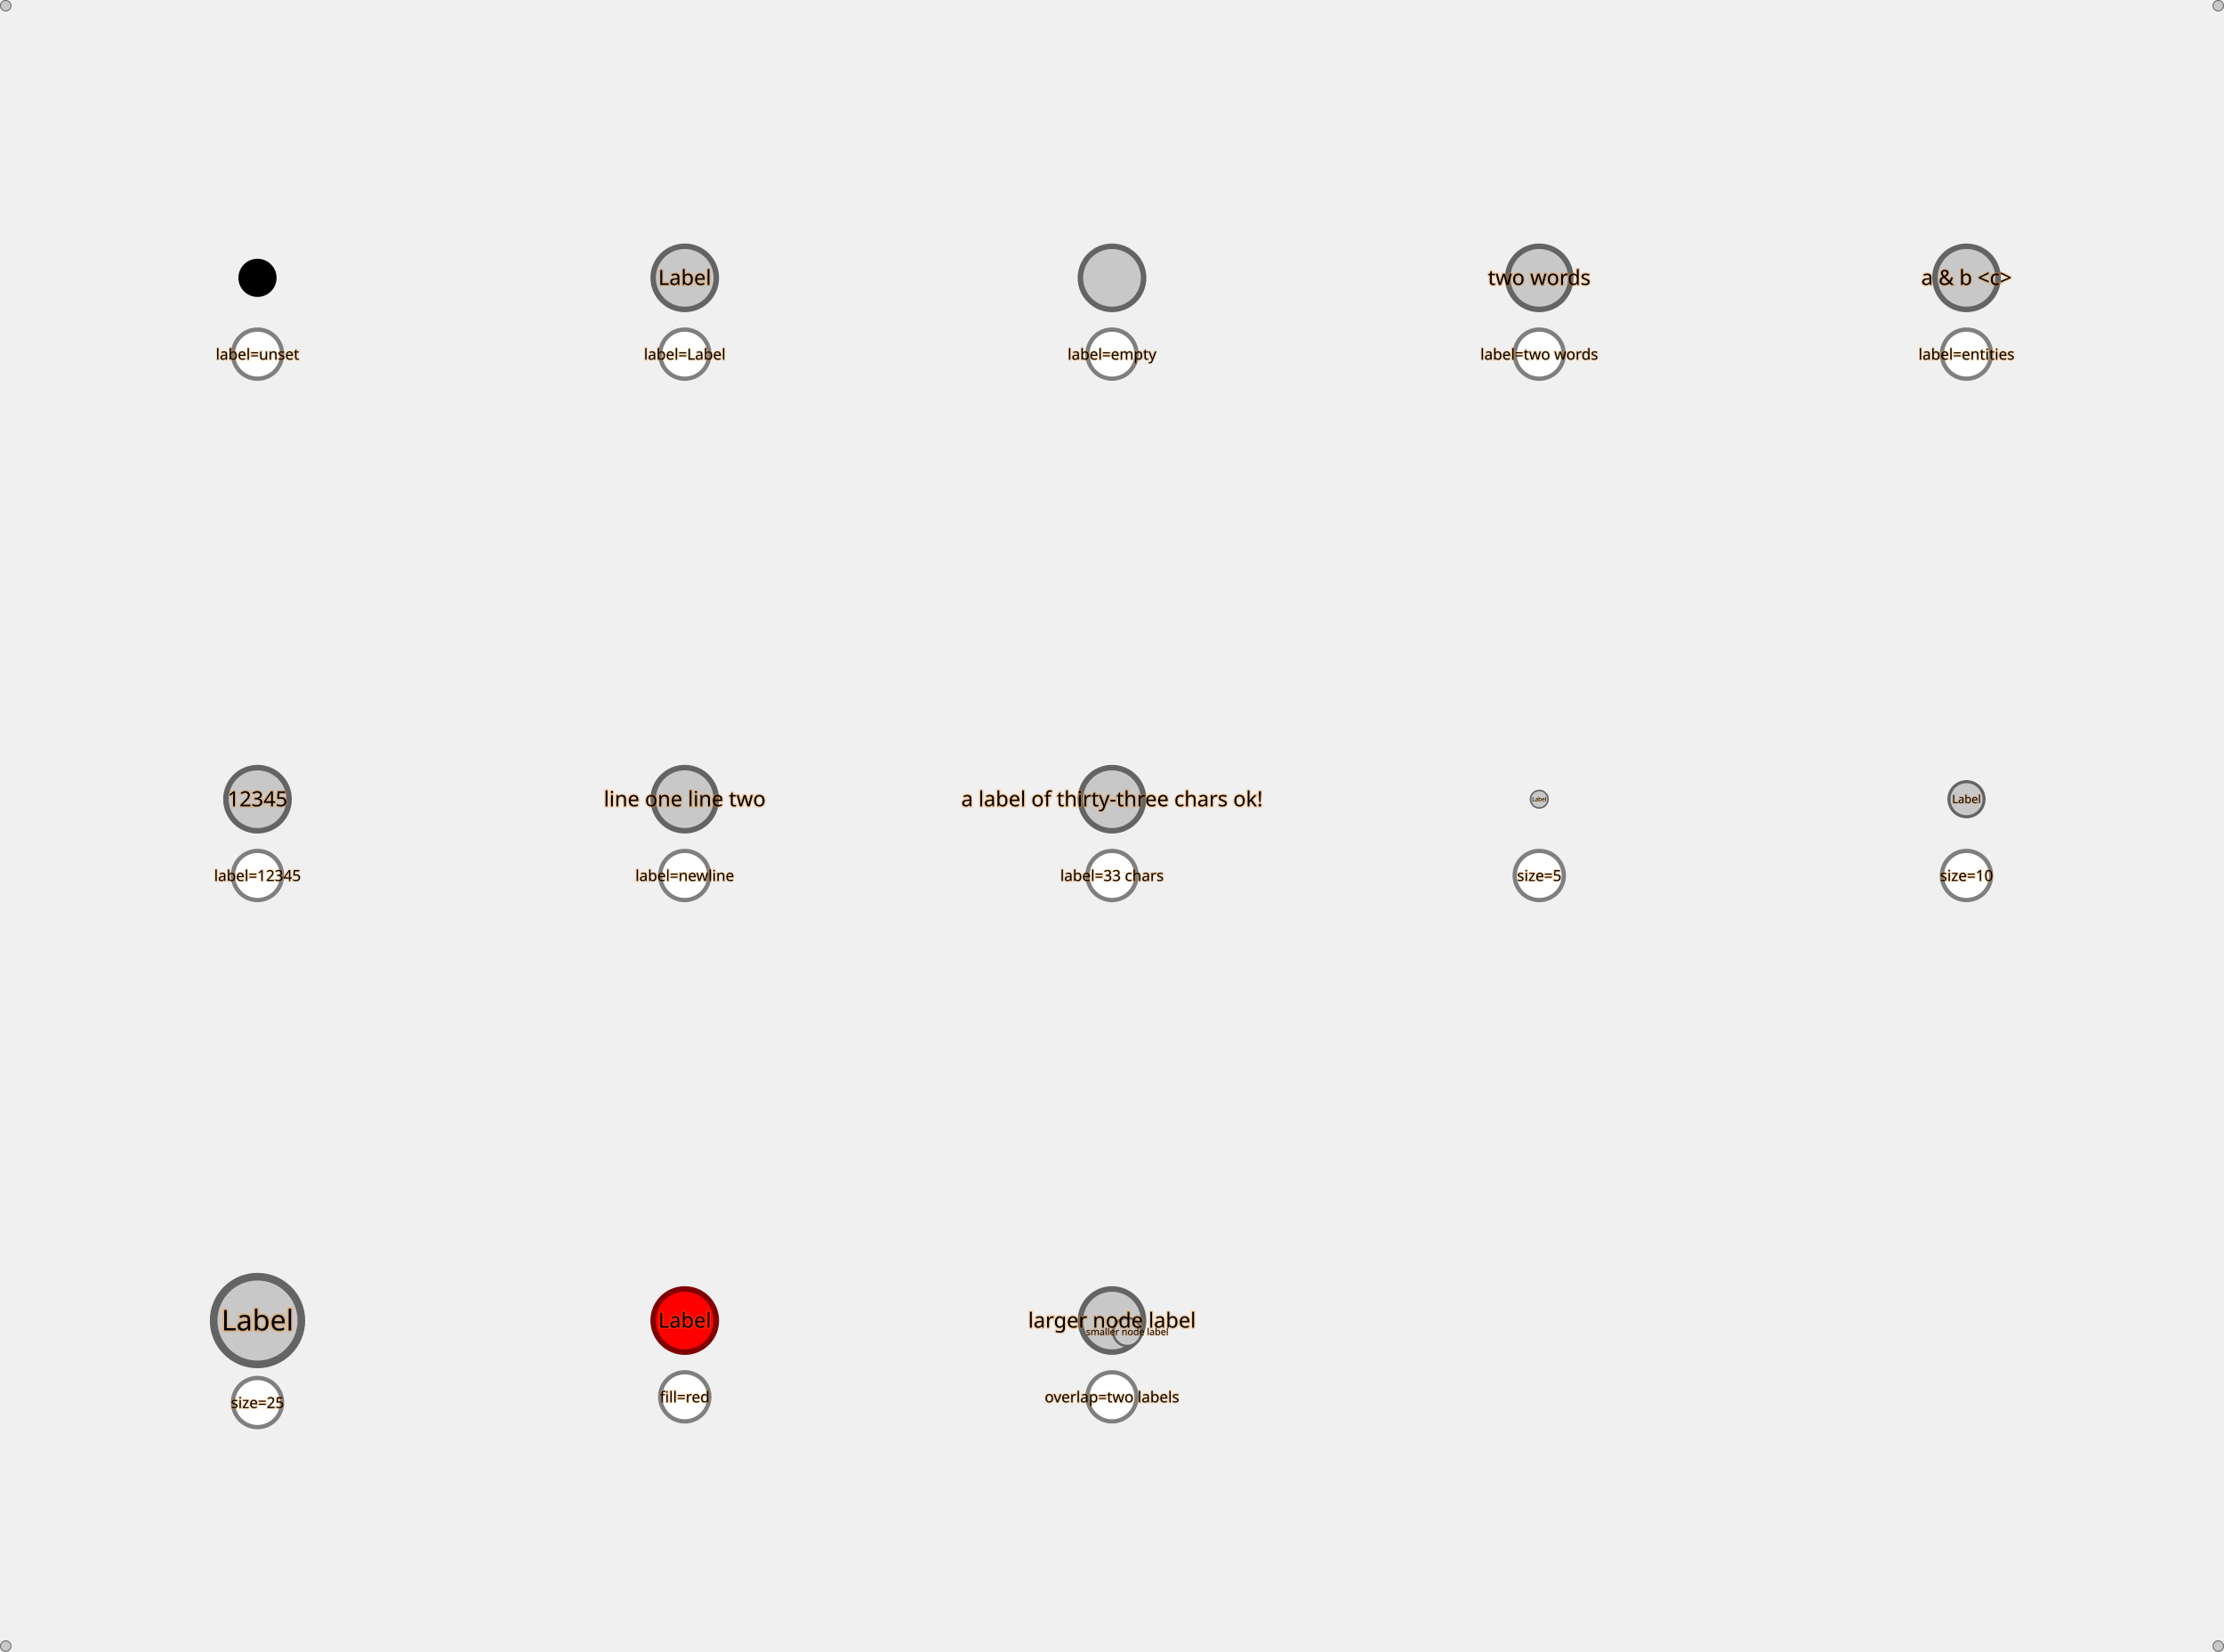
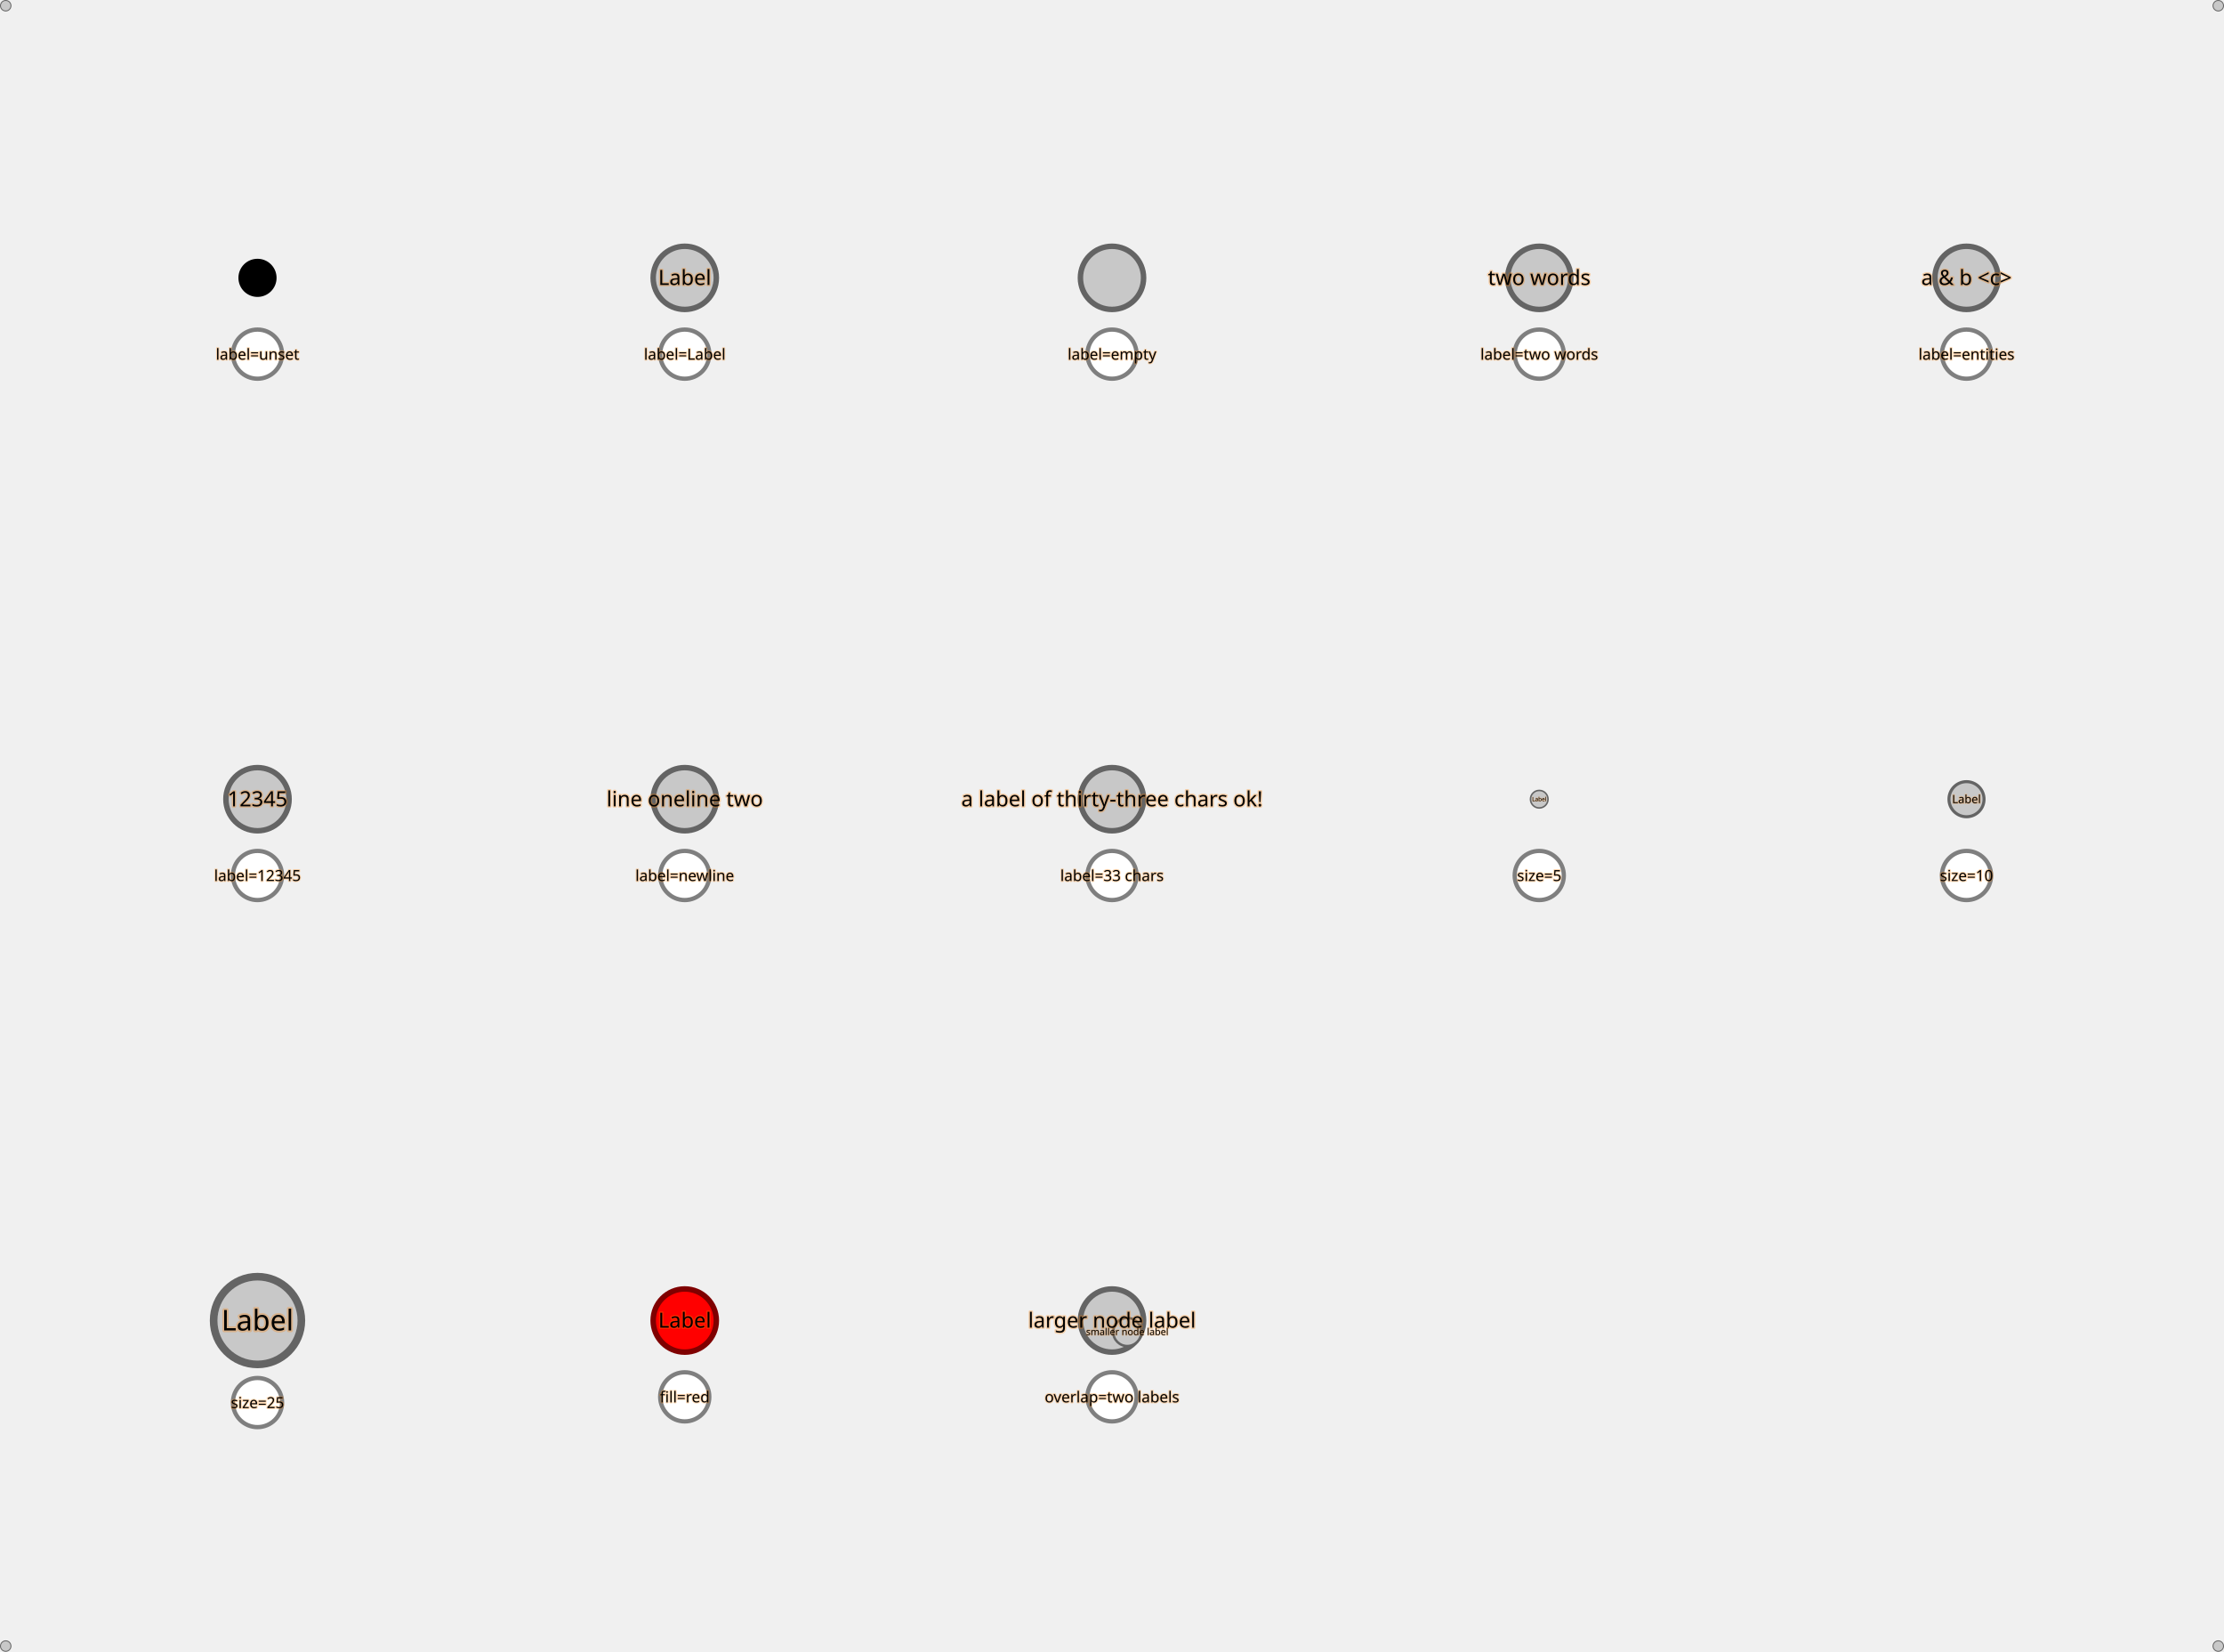
<svg xmlns="http://www.w3.org/2000/svg" contentScriptType="text/ecmascript" width="1166.0" zoomAndPan="magnify" contentStyleType="text/css" viewBox="17 -883 1166 866" height="866.0" preserveAspectRatio="xMidYMid meet" version="1.1">
  <g id="nodes">
    <circle fill-opacity="1.0" fill="#c8c8c8" r="23.0" cx="152.0" class="id_label-node-size-25" cy="-190.67" stroke="#646464" stroke-opacity="1.0" stroke-width="4.0" />
    <circle fill-opacity="1.0" fill="#c8c8c8" r="16.56" cx="376.0" class="id_label-text" cy="-737.33" stroke="#646464" stroke-opacity="1.0" stroke-width="2.88" />
    <circle fill-opacity="1.0" fill="#c8c8c8" r="16.56" cx="600.0" class="id_label-empty" cy="-737.33" stroke="#646464" stroke-opacity="1.0" stroke-width="2.88" />
    <circle fill-opacity="1.0" fill="#c8c8c8" r="16.56" cx="824.0" class="id_label-words" cy="-737.33" stroke="#646464" stroke-opacity="1.0" stroke-width="2.88" />
    <circle fill-opacity="1.0" fill="#c8c8c8" r="16.56" cx="1048.0" class="id_label-entity" cy="-737.33" stroke="#646464" stroke-opacity="1.0" stroke-width="2.88" />
    <circle fill-opacity="1.0" fill="#c8c8c8" r="16.56" cx="152.0" class="id_label-digits" cy="-464.0" stroke="#646464" stroke-opacity="1.0" stroke-width="2.88" />
    <circle fill-opacity="1.0" fill="#c8c8c8" r="16.56" cx="376.0" class="id_label-newline" cy="-464.0" stroke="#646464" stroke-opacity="1.0" stroke-width="2.88" />
    <circle fill-opacity="1.0" fill="#c8c8c8" r="16.56" cx="600.0" class="id_label-long" cy="-464.0" stroke="#646464" stroke-opacity="1.0" stroke-width="2.88" />
    <circle fill-opacity="1.0" fill="#ff0000" r="16.56" cx="376.0" class="id_label-on-red" cy="-190.67" stroke="#7f0000" stroke-opacity="1.0" stroke-width="2.88" />
    <circle fill-opacity="1.0" fill="#c8c8c8" r="16.56" cx="600.0" class="id_label-overlap" cy="-190.67" stroke="#646464" stroke-opacity="1.0" stroke-width="2.88" />
    <circle fill-opacity="1.0" fill="#ffffff" r="12.88" cx="152.0" class="id_cap-default" cy="-697.33" stroke="#7f7f7f" stroke-opacity="1.0" stroke-width="2.24" />
    <circle fill-opacity="1.0" fill="#ffffff" r="12.88" cx="376.0" class="id_cap-label-text" cy="-697.33" stroke="#7f7f7f" stroke-opacity="1.0" stroke-width="2.24" />
    <circle fill-opacity="1.0" fill="#ffffff" r="12.88" cx="600.0" class="id_cap-label-empty" cy="-697.33" stroke="#7f7f7f" stroke-opacity="1.0" stroke-width="2.24" />
    <circle fill-opacity="1.0" fill="#ffffff" r="12.88" cx="824.0" class="id_cap-label-words" cy="-697.33" stroke="#7f7f7f" stroke-opacity="1.0" stroke-width="2.24" />
    <circle fill-opacity="1.0" fill="#ffffff" r="12.88" cx="1048.0" class="id_cap-label-entity" cy="-697.33" stroke="#7f7f7f" stroke-opacity="1.0" stroke-width="2.24" />
    <circle fill-opacity="1.0" fill="#ffffff" r="12.88" cx="152.0" class="id_cap-label-digits" cy="-424.0" stroke="#7f7f7f" stroke-opacity="1.0" stroke-width="2.24" />
    <circle fill-opacity="1.0" fill="#ffffff" r="12.88" cx="376.0" class="id_cap-label-newline" cy="-424.0" stroke="#7f7f7f" stroke-opacity="1.0" stroke-width="2.24" />
    <circle fill-opacity="1.0" fill="#ffffff" r="12.88" cx="600.0" class="id_cap-label-long" cy="-424.0" stroke="#7f7f7f" stroke-opacity="1.0" stroke-width="2.24" />
    <circle fill-opacity="1.0" fill="#ffffff" r="12.88" cx="824.0" class="id_cap-label-node-size-5" cy="-424.0" stroke="#7f7f7f" stroke-opacity="1.0" stroke-width="2.24" />
    <circle fill-opacity="1.0" fill="#ffffff" r="12.88" cx="1048.0" class="id_cap-label-node-size-10" cy="-424.0" stroke="#7f7f7f" stroke-opacity="1.0" stroke-width="2.24" />
    <circle fill-opacity="1.0" fill="#ffffff" r="12.88" cx="152.0" class="id_cap-label-node-size-25" cy="-147.67" stroke="#7f7f7f" stroke-opacity="1.0" stroke-width="2.24" />
    <circle fill-opacity="1.0" fill="#ffffff" r="12.88" cx="376.0" class="id_cap-label-on-red" cy="-150.67" stroke="#7f7f7f" stroke-opacity="1.0" stroke-width="2.24" />
    <circle fill-opacity="1.0" fill="#ffffff" r="12.88" cx="600.0" class="id_cap-label-overlap" cy="-150.67" stroke="#7f7f7f" stroke-opacity="1.0" stroke-width="2.24" />
    <circle fill-opacity="1.0" fill="#c8c8c8" r="9.2" cx="1048.0" class="id_label-node-size-10" cy="-464.0" stroke="#646464" stroke-opacity="1.0" stroke-width="1.6" />
    <circle fill-opacity="1.0" fill="#c8c8c8" r="7.36" cx="608.0" class="id_label-overlap-small" cy="-184.67" stroke="#646464" stroke-opacity="1.0" stroke-width="1.28" />
    <circle fill-opacity="1.0" fill="#c8c8c8" r="4.6" cx="824.0" class="id_label-node-size-5" cy="-464.0" stroke="#646464" stroke-opacity="1.0" stroke-width="0.8" />
    <circle fill-opacity="1.0" fill="#c8c8c8" r="2.76" cx="20.0" class="id_anchor-nw" cy="-880.0" stroke="#646464" stroke-opacity="1.0" stroke-width="0.48" />
    <circle fill-opacity="1.0" fill="#c8c8c8" r="2.76" cx="1180.0" class="id_anchor-ne" cy="-880.0" stroke="#646464" stroke-opacity="1.0" stroke-width="0.48" />
    <circle fill-opacity="1.0" fill="#c8c8c8" r="2.76" cx="20.0" class="id_anchor-sw" cy="-20.0" stroke="#646464" stroke-opacity="1.0" stroke-width="0.48" />
    <circle fill-opacity="1.0" fill="#c8c8c8" r="2.76" cx="1180.0" class="id_anchor-se" cy="-20.0" stroke="#646464" stroke-opacity="1.0" stroke-width="0.48" />
    <circle fill-opacity="1.0" fill="#000000" r="9.2" cx="152.0" class="id_default" cy="-737.33" stroke="#000000" stroke-opacity="1.0" stroke-width="1.6" />
  </g>
  <g id="node-labels-outline">
    <text stroke-linecap="round" x="152.0" font-size="15" y="-185.477" fill="none" stroke-linejoin="round" style="text-anchor: middle;" font-family="Dialog" class="id_label-node-size-25" stroke="#ff8000" stroke-opacity="0.298" stroke-width="1.875">
            Label
        </text>
    <text stroke-linecap="round" x="376.0" font-size="11" y="-733.592" fill="none" stroke-linejoin="round" style="text-anchor: middle;" font-family="Dialog" class="id_label-text" stroke="#ff8000" stroke-opacity="0.298" stroke-width="1.375">
            Label
        </text>
    <text stroke-linecap="round" x="824.0" font-size="11" y="-733.592" fill="none" stroke-linejoin="round" style="text-anchor: middle;" font-family="Dialog" class="id_label-words" stroke="#ff8000" stroke-opacity="0.298" stroke-width="1.375">
            two words
        </text>
    <text stroke-linecap="round" x="1048.0" font-size="11" y="-733.592" fill="none" stroke-linejoin="round" style="text-anchor: middle;" font-family="Dialog" class="id_label-entity" stroke="#ff8000" stroke-opacity="0.298" stroke-width="1.375">
            a &amp; b &lt;c&gt;
        </text>
    <text stroke-linecap="round" x="152.0" font-size="11" y="-460.262" fill="none" stroke-linejoin="round" style="text-anchor: middle;" font-family="Dialog" class="id_label-digits" stroke="#ff8000" stroke-opacity="0.298" stroke-width="1.375">
            12345
        </text>
    <text stroke-linecap="round" x="376.0" font-size="11" y="-460.262" fill="none" stroke-linejoin="round" style="text-anchor: middle;" font-family="Dialog" class="id_label-newline" stroke="#ff8000" stroke-opacity="0.298" stroke-width="1.375">
-             line one line two
+             line oneline two
        </text>
    <text stroke-linecap="round" x="600.0" font-size="11" y="-460.262" fill="none" stroke-linejoin="round" style="text-anchor: middle;" font-family="Dialog" class="id_label-long" stroke="#ff8000" stroke-opacity="0.298" stroke-width="1.375">
            a label of thirty-three chars ok!
        </text>
    <text stroke-linecap="round" x="376.0" font-size="11" y="-186.932" fill="none" stroke-linejoin="round" style="text-anchor: middle;" font-family="Dialog" class="id_label-on-red" stroke="#ff8000" stroke-opacity="0.298" stroke-width="1.375">
            Label
        </text>
    <text stroke-linecap="round" x="600.0" font-size="11" y="-186.932" fill="none" stroke-linejoin="round" style="text-anchor: middle;" font-family="Dialog" class="id_label-overlap" stroke="#ff8000" stroke-opacity="0.298" stroke-width="1.375">
            larger node label
        </text>
    <text stroke-linecap="round" x="152.0" font-size="8" y="-694.425" fill="none" stroke-linejoin="round" style="text-anchor: middle;" font-family="Dialog" class="id_cap-default" stroke="#ff8000" stroke-opacity="0.298" stroke-width="1.0">
            label=unset
        </text>
    <text stroke-linecap="round" x="376.0" font-size="8" y="-694.425" fill="none" stroke-linejoin="round" style="text-anchor: middle;" font-family="Dialog" class="id_cap-label-text" stroke="#ff8000" stroke-opacity="0.298" stroke-width="1.0">
            label=Label
        </text>
    <text stroke-linecap="round" x="600.0" font-size="8" y="-694.425" fill="none" stroke-linejoin="round" style="text-anchor: middle;" font-family="Dialog" class="id_cap-label-empty" stroke="#ff8000" stroke-opacity="0.298" stroke-width="1.0">
            label=empty
        </text>
    <text stroke-linecap="round" x="824.0" font-size="8" y="-694.425" fill="none" stroke-linejoin="round" style="text-anchor: middle;" font-family="Dialog" class="id_cap-label-words" stroke="#ff8000" stroke-opacity="0.298" stroke-width="1.0">
            label=two words
        </text>
    <text stroke-linecap="round" x="1048.0" font-size="8" y="-694.425" fill="none" stroke-linejoin="round" style="text-anchor: middle;" font-family="Dialog" class="id_cap-label-entity" stroke="#ff8000" stroke-opacity="0.298" stroke-width="1.0">
            label=entities
        </text>
    <text stroke-linecap="round" x="152.0" font-size="8" y="-421.095" fill="none" stroke-linejoin="round" style="text-anchor: middle;" font-family="Dialog" class="id_cap-label-digits" stroke="#ff8000" stroke-opacity="0.298" stroke-width="1.0">
            label=12345
        </text>
    <text stroke-linecap="round" x="376.0" font-size="8" y="-421.095" fill="none" stroke-linejoin="round" style="text-anchor: middle;" font-family="Dialog" class="id_cap-label-newline" stroke="#ff8000" stroke-opacity="0.298" stroke-width="1.0">
            label=newline
        </text>
    <text stroke-linecap="round" x="600.0" font-size="8" y="-421.095" fill="none" stroke-linejoin="round" style="text-anchor: middle;" font-family="Dialog" class="id_cap-label-long" stroke="#ff8000" stroke-opacity="0.298" stroke-width="1.0">
            label=33 chars
        </text>
    <text stroke-linecap="round" x="824.0" font-size="8" y="-421.095" fill="none" stroke-linejoin="round" style="text-anchor: middle;" font-family="Dialog" class="id_cap-label-node-size-5" stroke="#ff8000" stroke-opacity="0.298" stroke-width="1.0">
            size=5
        </text>
    <text stroke-linecap="round" x="1048.0" font-size="8" y="-421.095" fill="none" stroke-linejoin="round" style="text-anchor: middle;" font-family="Dialog" class="id_cap-label-node-size-10" stroke="#ff8000" stroke-opacity="0.298" stroke-width="1.0">
            size=10
        </text>
    <text stroke-linecap="round" x="152.0" font-size="8" y="-144.765" fill="none" stroke-linejoin="round" style="text-anchor: middle;" font-family="Dialog" class="id_cap-label-node-size-25" stroke="#ff8000" stroke-opacity="0.298" stroke-width="1.0">
            size=25
        </text>
    <text stroke-linecap="round" x="376.0" font-size="8" y="-147.765" fill="none" stroke-linejoin="round" style="text-anchor: middle;" font-family="Dialog" class="id_cap-label-on-red" stroke="#ff8000" stroke-opacity="0.298" stroke-width="1.0">
            fill=red
        </text>
    <text stroke-linecap="round" x="600.0" font-size="8" y="-147.765" fill="none" stroke-linejoin="round" style="text-anchor: middle;" font-family="Dialog" class="id_cap-label-overlap" stroke="#ff8000" stroke-opacity="0.298" stroke-width="1.0">
            overlap=two labels
        </text>
    <text stroke-linecap="round" x="1048.0" font-size="6" y="-461.923" fill="none" stroke-linejoin="round" style="text-anchor: middle;" font-family="Dialog" class="id_label-node-size-10" stroke="#ff8000" stroke-opacity="0.298" stroke-width="0.75">
            Label
        </text>
    <text stroke-linecap="round" x="608.0" font-size="5" y="-183.009" fill="none" stroke-linejoin="round" style="text-anchor: middle;" font-family="Dialog" class="id_label-overlap-small" stroke="#ff8000" stroke-opacity="0.298" stroke-width="0.625">
            smaller node label
        </text>
    <text stroke-linecap="round" x="824.0" font-size="3" y="-462.961" fill="none" stroke-linejoin="round" style="text-anchor: middle;" font-family="Dialog" class="id_label-node-size-5" stroke="#ff8000" stroke-opacity="0.298" stroke-width="0.375">
            Label
        </text>
  </g>
  <g id="node-labels">
    <text font-size="15" x="152.0" y="-185.477" fill-opacity="1.0" fill="#000000" font-family="Dialog" style="text-anchor: middle;" class="id_label-node-size-25">
            Label
        </text>
    <text font-size="11" x="376.0" y="-733.592" fill-opacity="1.0" fill="#000000" font-family="Dialog" style="text-anchor: middle;" class="id_label-text">
            Label
        </text>
    <text font-size="11" x="824.0" y="-733.592" fill-opacity="1.0" fill="#000000" font-family="Dialog" style="text-anchor: middle;" class="id_label-words">
            two words
        </text>
    <text font-size="11" x="1048.0" y="-733.592" fill-opacity="1.0" fill="#000000" font-family="Dialog" style="text-anchor: middle;" class="id_label-entity">
            a &amp; b &lt;c&gt;
        </text>
    <text font-size="11" x="152.0" y="-460.262" fill-opacity="1.0" fill="#000000" font-family="Dialog" style="text-anchor: middle;" class="id_label-digits">
            12345
        </text>
    <text font-size="11" x="376.0" y="-460.262" fill-opacity="1.0" fill="#000000" font-family="Dialog" style="text-anchor: middle;" class="id_label-newline">
-             line one line two
+             line oneline two
        </text>
    <text font-size="11" x="600.0" y="-460.262" fill-opacity="1.0" fill="#000000" font-family="Dialog" style="text-anchor: middle;" class="id_label-long">
            a label of thirty-three chars ok!
        </text>
    <text font-size="11" x="376.0" y="-186.932" fill-opacity="1.0" fill="#000000" font-family="Dialog" style="text-anchor: middle;" class="id_label-on-red">
            Label
        </text>
    <text font-size="11" x="600.0" y="-186.932" fill-opacity="1.0" fill="#000000" font-family="Dialog" style="text-anchor: middle;" class="id_label-overlap">
            larger node label
        </text>
    <text font-size="8" x="152.0" y="-694.425" fill-opacity="1.0" fill="#000000" font-family="Dialog" style="text-anchor: middle;" class="id_cap-default">
            label=unset
        </text>
    <text font-size="8" x="376.0" y="-694.425" fill-opacity="1.0" fill="#000000" font-family="Dialog" style="text-anchor: middle;" class="id_cap-label-text">
            label=Label
        </text>
    <text font-size="8" x="600.0" y="-694.425" fill-opacity="1.0" fill="#000000" font-family="Dialog" style="text-anchor: middle;" class="id_cap-label-empty">
            label=empty
        </text>
    <text font-size="8" x="824.0" y="-694.425" fill-opacity="1.0" fill="#000000" font-family="Dialog" style="text-anchor: middle;" class="id_cap-label-words">
            label=two words
        </text>
    <text font-size="8" x="1048.0" y="-694.425" fill-opacity="1.0" fill="#000000" font-family="Dialog" style="text-anchor: middle;" class="id_cap-label-entity">
            label=entities
        </text>
    <text font-size="8" x="152.0" y="-421.095" fill-opacity="1.0" fill="#000000" font-family="Dialog" style="text-anchor: middle;" class="id_cap-label-digits">
            label=12345
        </text>
    <text font-size="8" x="376.0" y="-421.095" fill-opacity="1.0" fill="#000000" font-family="Dialog" style="text-anchor: middle;" class="id_cap-label-newline">
            label=newline
        </text>
    <text font-size="8" x="600.0" y="-421.095" fill-opacity="1.0" fill="#000000" font-family="Dialog" style="text-anchor: middle;" class="id_cap-label-long">
            label=33 chars
        </text>
    <text font-size="8" x="824.0" y="-421.095" fill-opacity="1.0" fill="#000000" font-family="Dialog" style="text-anchor: middle;" class="id_cap-label-node-size-5">
            size=5
        </text>
    <text font-size="8" x="1048.0" y="-421.095" fill-opacity="1.0" fill="#000000" font-family="Dialog" style="text-anchor: middle;" class="id_cap-label-node-size-10">
            size=10
        </text>
    <text font-size="8" x="152.0" y="-144.765" fill-opacity="1.0" fill="#000000" font-family="Dialog" style="text-anchor: middle;" class="id_cap-label-node-size-25">
            size=25
        </text>
    <text font-size="8" x="376.0" y="-147.765" fill-opacity="1.0" fill="#000000" font-family="Dialog" style="text-anchor: middle;" class="id_cap-label-on-red">
            fill=red
        </text>
    <text font-size="8" x="600.0" y="-147.765" fill-opacity="1.0" fill="#000000" font-family="Dialog" style="text-anchor: middle;" class="id_cap-label-overlap">
            overlap=two labels
        </text>
    <text font-size="6" x="1048.0" y="-461.923" fill-opacity="1.0" fill="#000000" font-family="Dialog" style="text-anchor: middle;" class="id_label-node-size-10">
            Label
        </text>
    <text font-size="5" x="608.0" y="-183.009" fill-opacity="1.0" fill="#000000" font-family="Dialog" style="text-anchor: middle;" class="id_label-overlap-small">
            smaller node label
        </text>
    <text font-size="3" x="824.0" y="-462.961" fill-opacity="1.0" fill="#000000" font-family="Dialog" style="text-anchor: middle;" class="id_label-node-size-5">
            Label
        </text>
  </g>
</svg>
